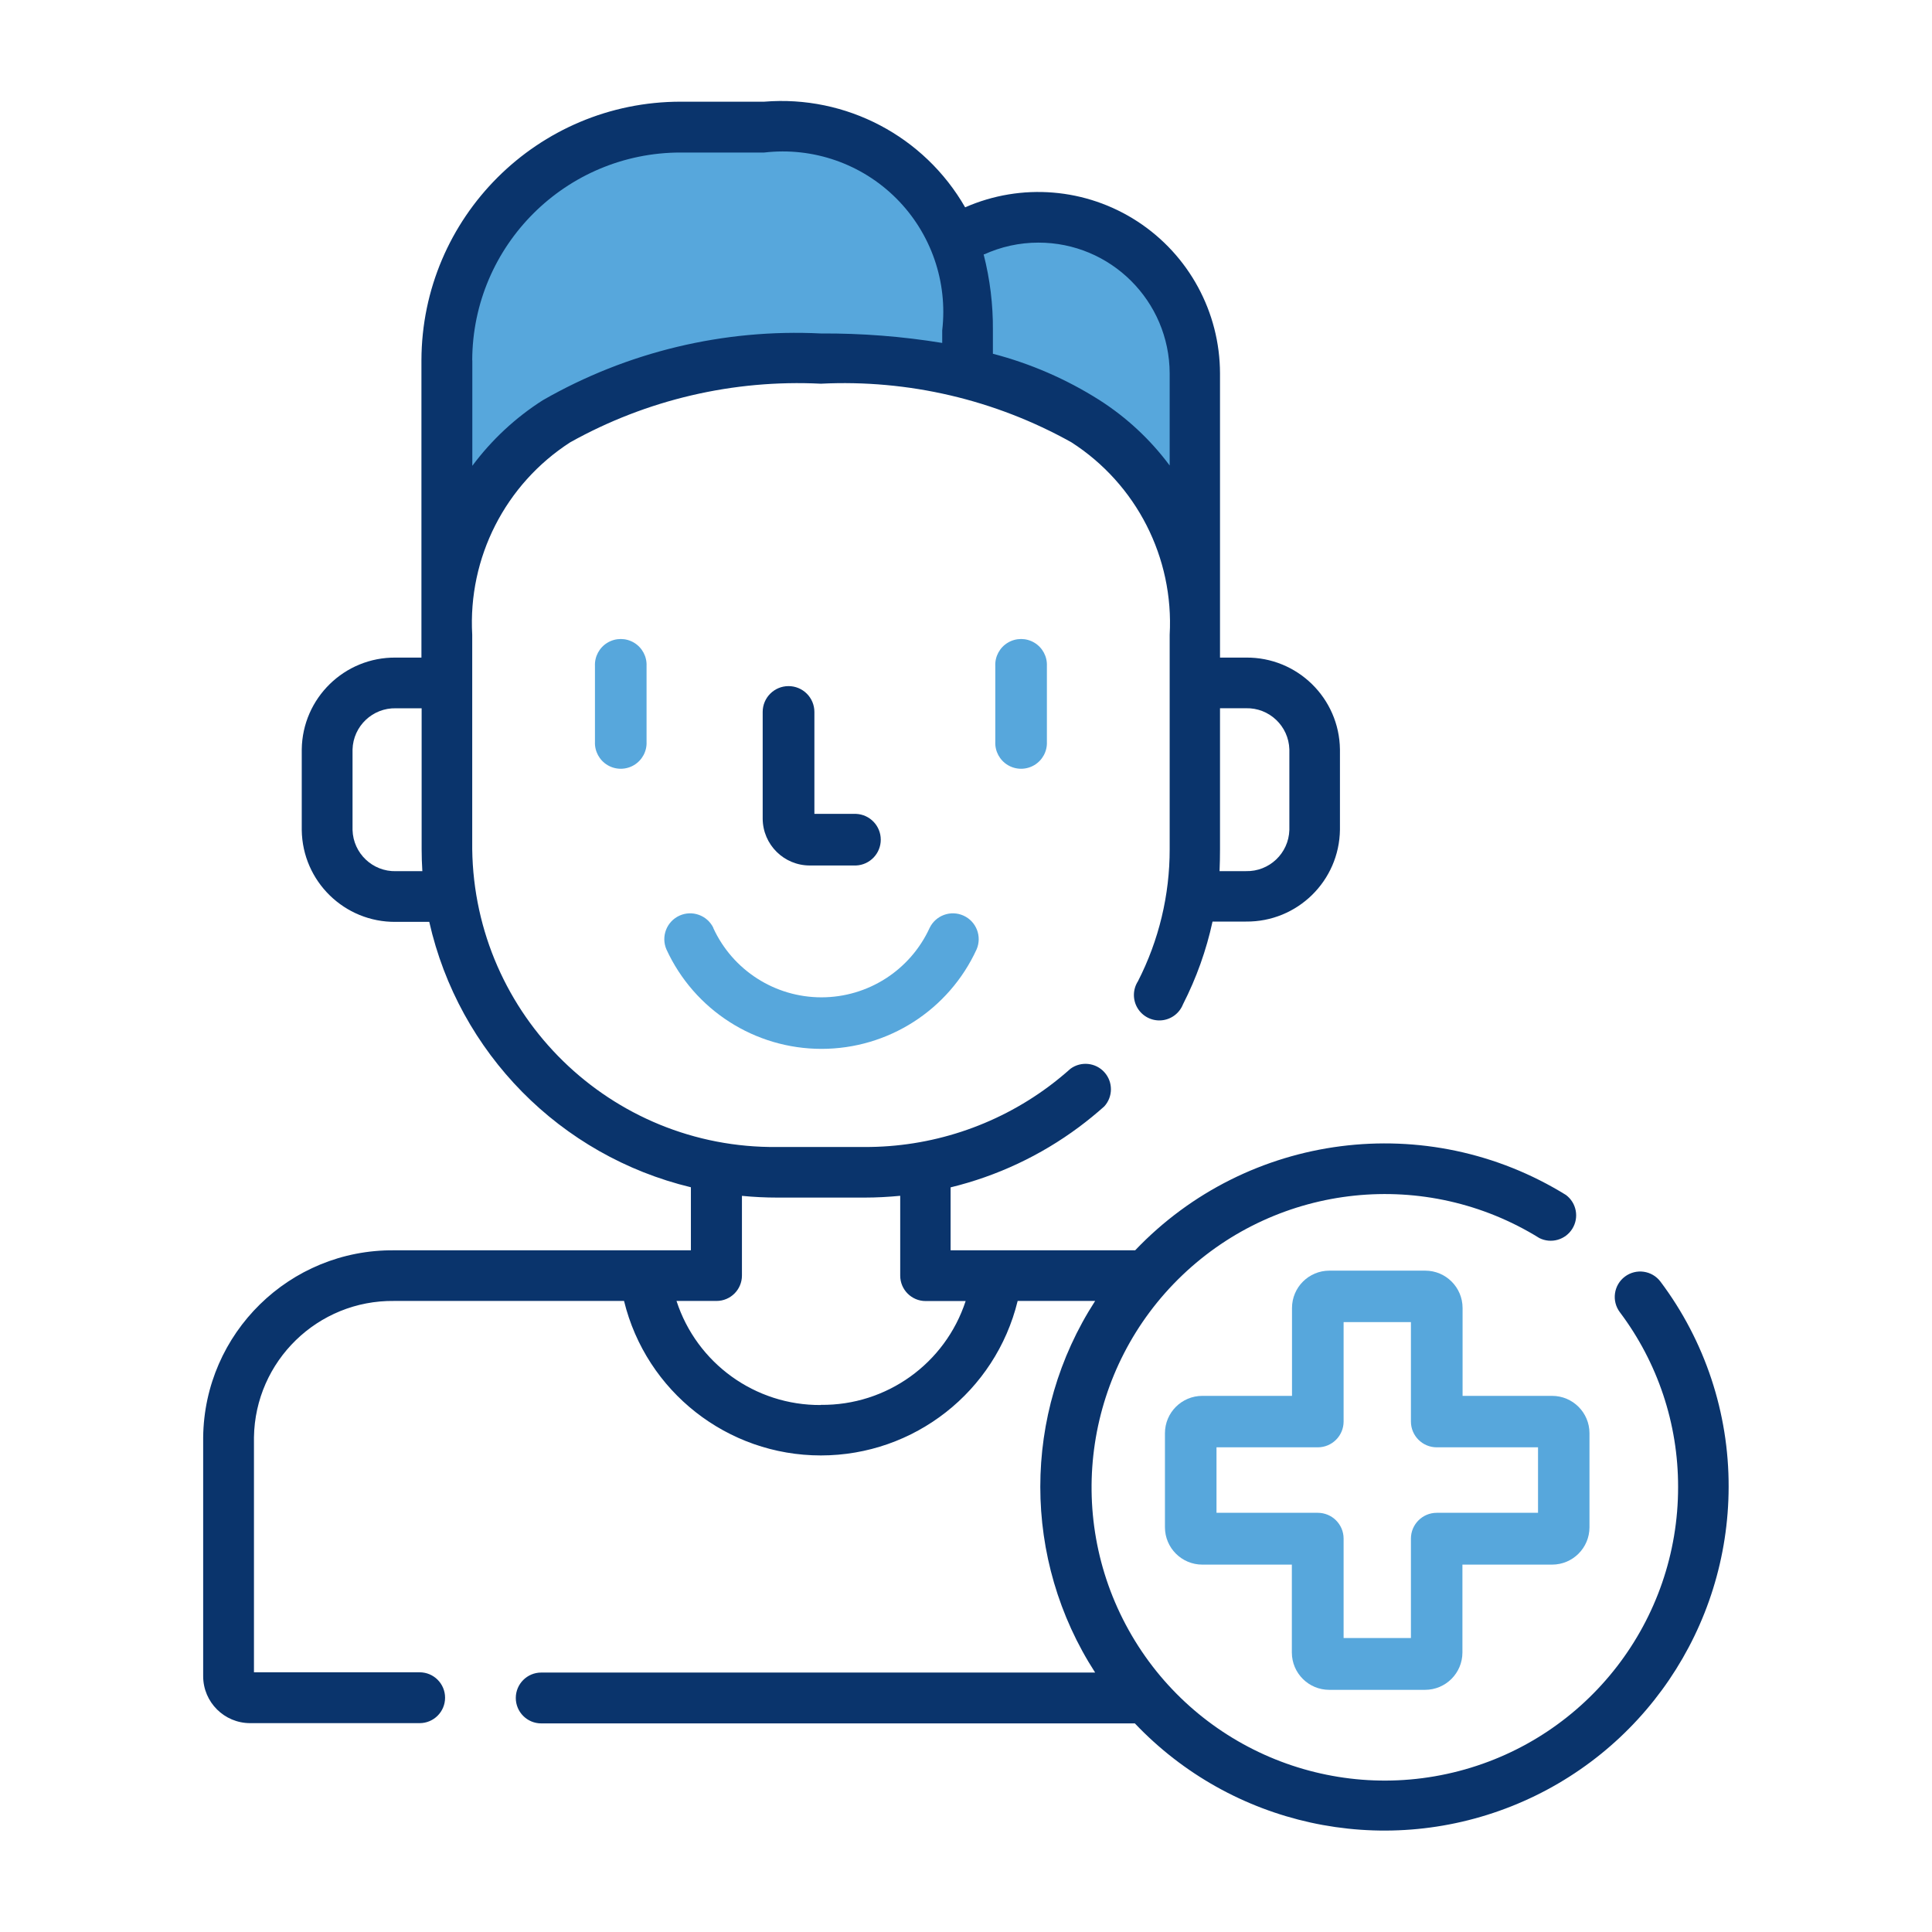
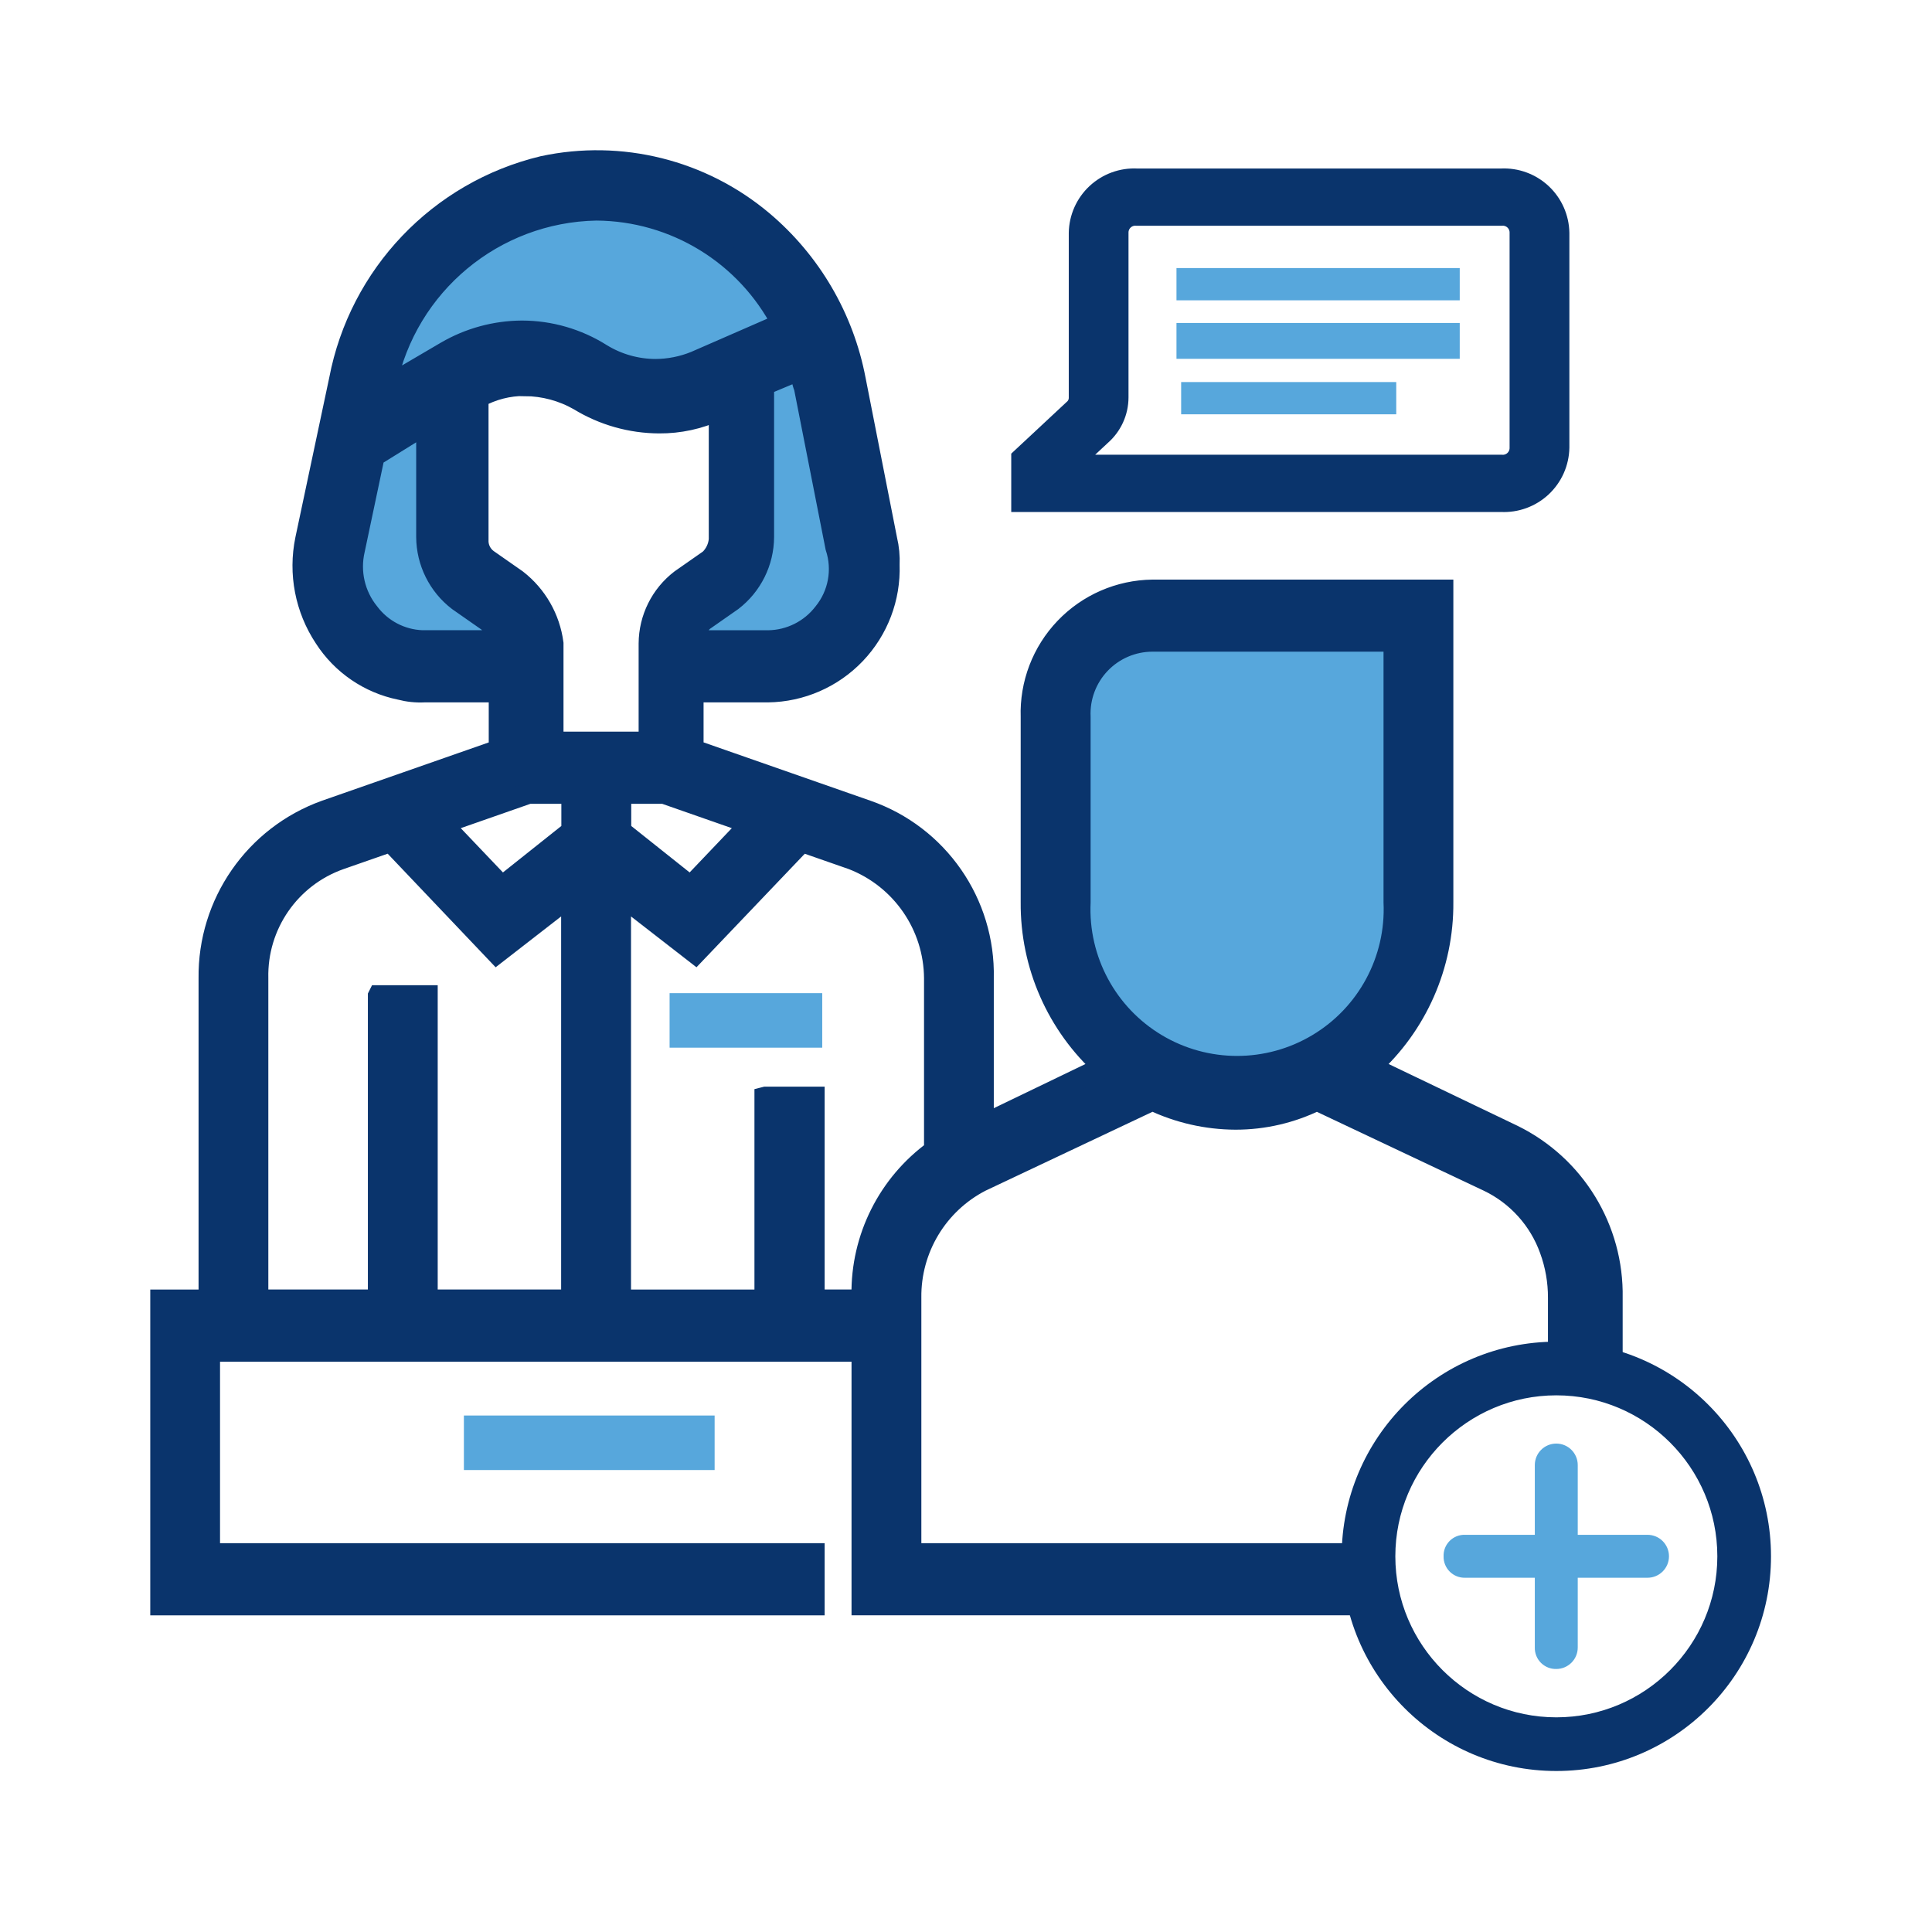
- <svg xmlns="http://www.w3.org/2000/svg" width="38" height="38" viewBox="0 0 38 38">
-   <g id="Add" transform="translate(-1364 -552)">
-     <rect id="Rectangle_2009" data-name="Rectangle 2009" width="38" height="38" transform="translate(1364 552)" fill="none" />
-     <g id="follow" transform="translate(1338.206 554)">
-       <path id="Path_1726" data-name="Path 1726" d="M34.659,8.019l.157.207c0-.015-1.6-7.568,4.79-7.688s5.454,4.2,5.454,4.2-.323-3.416,2.632-2.27,1.99,6.094,1.99,6.094A8,8,0,0,0,44.9,5.425,5.709,5.709,0,0,0,43,5.184c-3.954.543-4.312.516-4.312.516" transform="translate(-0.196)" fill="#57a7dc" />
-       <path id="Path_1720" data-name="Path 1720" d="M196.491,173.476a.508.508,0,0,0-.508.508v2.1a.926.926,0,0,0,.93.92h.907a.508.508,0,0,0,0-1.015H197v-2.005A.508.508,0,0,0,196.491,173.476Z" transform="translate(-155.188 -161.981)" fill="#0a346c" />
-       <path id="Path_1721" data-name="Path 1721" d="M146.027,160.239v1.491a.508.508,0,1,0,1.015,0v-1.491a.508.508,0,1,0-1.015,0Z" transform="translate(-108.531 -149.14)" fill="#57a7dc" />
-       <path id="Path_1722" data-name="Path 1722" d="M264.851,160.239v1.491a.508.508,0,1,0,1.015,0v-1.491a.508.508,0,1,0-1.015,0Z" transform="translate(-219.481 -149.14)" fill="#57a7dc" />
-       <path id="Path_1723" data-name="Path 1723" d="M58.454,23.209a.5.5,0,1,0-.8.6A5.7,5.7,0,0,1,58.8,27.245a5.768,5.768,0,1,1-2.729-4.894.5.5,0,0,0,.524-.847,6.778,6.778,0,0,0-8.474,1.088H44.491V21.354a7,7,0,0,0,2.522-1.184c.172-.128.34-.265.5-.408a.5.5,0,0,0-.663-.742c-.137.122-.281.24-.429.35a6.04,6.04,0,0,1-3.626,1.19H41.082a5.937,5.937,0,0,1-6-5.858V10.485A4.222,4.222,0,0,1,37.009,6.7a9.174,9.174,0,0,1,4.93-1.153A9.173,9.173,0,0,1,46.868,6.7,4.222,4.222,0,0,1,48.8,10.485V14.7a5.686,5.686,0,0,1-.624,2.6.5.5,0,1,0,.886.453,6.693,6.693,0,0,0,.581-1.627H50.3a1.83,1.83,0,0,0,1.849-1.807V12.741A1.83,1.83,0,0,0,50.3,10.934H49.79V5.345a3.575,3.575,0,0,0-5.013-3.267A4.165,4.165,0,0,0,40.826,0H39.183a5.1,5.1,0,0,0-5.1,5.086v5.848h-.505a1.83,1.83,0,0,0-1.849,1.807v1.584a1.83,1.83,0,0,0,1.849,1.807h.659a6.942,6.942,0,0,0,5.146,5.22v1.24h-5.84a3.721,3.721,0,0,0-3.753,3.679v4.7a.924.924,0,0,0,.926.921h3.332a.5.5,0,0,0,0-1H30.789V26.27a2.724,2.724,0,0,1,2.758-2.682h4.521a3.985,3.985,0,0,0,7.742,0h1.524a6.73,6.73,0,0,0,0,7.309H36.439a.5.5,0,0,0,0,1H48.115a6.77,6.77,0,0,0,11.679-4.648A6.69,6.69,0,0,0,58.454,23.209ZM49.79,14.7V11.93H50.3a.834.834,0,0,1,.854.81v1.584a.834.834,0,0,1-.854.81h-.519Q49.79,14.919,49.79,14.7ZM46.215,2.772A2.58,2.58,0,0,1,48.8,5.345V7.156a5.228,5.228,0,0,0-1.386-1.29,7.4,7.4,0,0,0-2.091-.908V4.494a5.824,5.824,0,0,0-.181-1.486,2.57,2.57,0,0,1,1.077-.236ZM35.082,5.086A4.1,4.1,0,0,1,39.183,1h1.643a3.155,3.155,0,0,1,3.5,3.5v.245a14.289,14.289,0,0,0-2.385-.186,9.994,9.994,0,0,0-5.471,1.313,5.228,5.228,0,0,0-1.386,1.29V5.086Zm-1.5,10.049a.834.834,0,0,1-.854-.81V12.741a.834.834,0,0,1,.854-.81h.505V14.7c0,.146.005.291.014.434h-.519Zm8.357,10.5A2.963,2.963,0,0,1,39.1,23.588h.787a.5.5,0,0,0,.5-.5V21.521q.346.034.7.034H42.8c.236,0,.469-.013.7-.035V23.09a.5.5,0,0,0,.5.5h.787A2.963,2.963,0,0,1,41.939,25.632Z" fill="#0a346c" />
-       <path id="Path_1724" data-name="Path 1724" d="M324.258,351.841v-1.729a.735.735,0,0,0-.735-.734h-1.885a.735.735,0,0,0-.735.734v1.729h-1.764a.735.735,0,0,0-.735.734v1.851a.735.735,0,0,0,.735.734H320.9v1.729a.735.735,0,0,0,.735.734h1.885a.735.735,0,0,0,.735-.734v-1.729h1.764a.735.735,0,0,0,.735-.734v-1.851a.735.735,0,0,0-.735-.734Zm1.484,2.3h-1.992a.508.508,0,0,0-.508.508v1.955h-1.324v-1.955a.508.508,0,0,0-.508-.508h-1.992v-1.288h1.992a.508.508,0,0,0,.508-.508v-1.955h1.324v1.955a.508.508,0,0,0,.508.508h1.992Z" transform="translate(-269.697 -326.386)" fill="#57a7dc" />
-       <path id="Path_1725" data-name="Path 1725" d="M168.151,240.946a.508.508,0,0,0-.924.422,3.356,3.356,0,0,0,6.1,0,.508.508,0,0,0-.924-.422,2.341,2.341,0,0,1-4.255,0Z" transform="translate(-128.325 -224.694)" fill="#57a7dc" />
+ <svg xmlns="http://www.w3.org/2000/svg" width="36" height="36" viewBox="0 0 36 36">
+   <g id="Add_Enquiry" data-name="Add Enquiry" transform="translate(23.791 30.791)">
+     <rect id="Rectangle_2011" data-name="Rectangle 2011" width="36" height="36" transform="translate(-23.791 -30.791)" fill="none" />
+     <g id="Group_4235" data-name="Group 4235" transform="translate(-20.791 -29.243)">
+       <g id="Ppl" transform="translate(0 1.452)">
+         <path id="Path_1746" data-name="Path 1746" d="M-16078.165-1345.417h-2.725a2.765,2.765,0,0,1-.877-2.357c.163-1.511,1.122-6.179,4.307-6.082s4.208,2.015,4.208,2.015,2.341,5.233.537,6.3a2.135,2.135,0,0,1-2.877-.292l1.5-1.511-.261-3.412-2.827.195h-2.568l.358,3.12Z" transform="translate(16084.979 1354.526)" fill="#57a7dc" />
+         <path id="Path_1747" data-name="Path 1747" d="M18.165,8.365c1.122-.114,5.232,0,5.232,0v5.98s-1.171,2.828-3.283,2.844-3.265-2.762-3.265-2.762l-.131-4.794A1.8,1.8,0,0,1,18.165,8.365Z" transform="translate(0 0.182)" fill="#57a7dc" />
+         <path id="Subtraction_4" data-name="Subtraction 4" d="M12.166,26.9H0V21.229H.9v-6a3.271,3.271,0,0,1,2.163-3.119l3.244-1.134V9.888h-1.4a1.481,1.481,0,0,1-.45-.047A2.191,2.191,0,0,1,3.053,8.88,2.42,2.42,0,0,1,2.7,7.053l.631-2.977A5.06,5.06,0,0,1,7.119.106a4.788,4.788,0,0,1,4.088,1.019,5.109,5.109,0,0,1,1.725,2.951l.586,2.977a1.69,1.69,0,0,1,.045.473A2.285,2.285,0,0,1,11.31,9.888h-1.4v1.087l3.244,1.134a3.224,3.224,0,0,1,2.164,3.119v2.74l2.253-1.086a4.086,4.086,0,0,1-1.352-3.072v-3.45A2.285,2.285,0,0,1,18.474,8h5.407V13.81a4.085,4.085,0,0,1-1.352,3.072l2.659,1.275a3.3,3.3,0,0,1,1.848,3.025v1.586a3.5,3.5,0,0,0-.992-.157V21.182a2.59,2.59,0,0,0-.158-.9,2.26,2.26,0,0,0-1.148-1.274l-3.2-1.512a3.411,3.411,0,0,1-1.515.354,3.627,3.627,0,0,1-1.549-.354l-3.2,1.512a2.414,2.414,0,0,0-1.306,2.174v4.773H22.5c0,.048,0,.1,0,.156a3.519,3.519,0,0,0,.089.788H13.067V22.174H.9v3.781H12.166V26.9Zm-.9-9.452h.9v3.78h.9v-.094a3.267,3.267,0,0,1,1.352-2.694V15.228a2.4,2.4,0,0,0-1.532-2.221l-.946-.33L9.958,14.755l-1.4-1.087v7.561h2.7V17.45Zm-7.21-1.89h.9v5.67h2.7V13.668l-1.4,1.087L4.28,12.676l-.946.33A2.3,2.3,0,0,0,1.8,15.228v6H4.055V15.56ZM18.474,8.943a1.355,1.355,0,0,0-1.352,1.418v3.45a2.932,2.932,0,1,0,5.858,0V8.943ZM8.562,11.778v.709l1.307,1.04,1.126-1.182-1.622-.567Zm-1.713,0-1.622.567,1.126,1.182,1.307-1.04v-.709H6.849Zm-.069-7.6a1.787,1.787,0,0,0-.877.225V7.053a.438.438,0,0,0,.18.378l.541.378A1.79,1.79,0,0,1,7.3,8.99v1.843H9.1V8.99a1.5,1.5,0,0,1,.586-1.181l.541-.378a.589.589,0,0,0,.18-.378V4.643h-.045a2.537,2.537,0,0,1-1.08.233,2.875,2.875,0,0,1-1.488-.422A2.068,2.068,0,0,0,6.78,4.181ZM11.9,3.887h0l-.676.283V7.006a1.5,1.5,0,0,1-.586,1.182l-.541.378a.6.6,0,0,0-.18.378h1.4a1.33,1.33,0,0,0,1.036-.52,1.3,1.3,0,0,0,.226-1.229l-.586-2.977a.707.707,0,0,1-.045-.165A.707.707,0,0,0,11.9,3.887Zm-6.94.992h0l-.991.615L3.6,7.242a1.375,1.375,0,0,0,.271,1.181,1.307,1.307,0,0,0,.991.52h1.4a.433.433,0,0,0-.18-.378l-.541-.378a1.5,1.5,0,0,1-.586-1.182V4.879ZM8.111.91A4.079,4.079,0,0,0,4.19,4.171v.047l1.127-.661a2.829,2.829,0,0,1,1.409-.384A2.768,2.768,0,0,1,8.2,3.6a1.943,1.943,0,0,0,1.012.289,1.985,1.985,0,0,0,.746-.148l1.622-.708A3.933,3.933,0,0,0,8.111.91Z" transform="translate(0 0)" fill="#0a346c" stroke="#0a346c" stroke-width="0.4" />
+         <g id="Path_1748" data-name="Path 1748" transform="translate(22 22)" fill="none">
+           <path d="M4,0A4,4,0,1,1,0,4,4,4,0,0,1,4,0Z" stroke="none" />
+           <path d="M 4 1 C 2.346 1 1 2.346 1 4 C 1 5.654 2.346 7 4 7 C 5.654 7 7 5.654 7 4 C 7 2.346 5.654 1 4 1 M 4 0 C 6.209 0 8 1.791 8 4 C 8 6.209 6.209 8 4 8 C 1.791 8 0 6.209 0 4 C 0 1.791 1.791 0 4 0 Z" stroke="none" fill="#0a346c" />
+         </g>
+         <rect id="Rectangle_15" data-name="Rectangle 15" width="4.672" height="1.016" transform="translate(5.644 23.376)" fill="#57a7dc" />
+         <rect id="Rectangle_19" data-name="Rectangle 19" width="2.844" height="1.016" transform="translate(9.477 15.506)" fill="#57a7dc" />
+         <g id="Icon_ionic-ios-add-circle-outline" data-name="Icon ionic-ios-add-circle-outline" transform="translate(24 24)">
+           <path id="Path_1745" data-name="Path 1745" d="M14.211,12.211h-1.4v-1.4a.3.3,0,1,0-.6,0v1.4h-1.4a.288.288,0,0,0-.3.3.291.291,0,0,0,.3.3h1.4v1.4a.291.291,0,0,0,.3.3.3.3,0,0,0,.3-.3v-1.4h1.4a.3.3,0,1,0,0-.6Z" transform="translate(-10.512 -10.512)" fill="#57a7dc" stroke="#57a7dc" stroke-width="0.2" />
+         </g>
+       </g>
+       <g id="Msg" transform="translate(16.043 1.792)">
+         <path id="Path_41" data-name="Path 41" d="M42.929,2H36.143a1.019,1.019,0,0,0-1.071,1V6.067a.294.294,0,0,1-.107.233L34,7.2V8h8.929A1.019,1.019,0,0,0,44,7V3A1.019,1.019,0,0,0,42.929,2Zm.357,5a.327.327,0,0,1-.357.333H34.857l.607-.567a.93.93,0,0,0,.321-.7V3a.327.327,0,0,1,.357-.333h6.786A.327.327,0,0,1,43.286,3Z" transform="translate(-34 -2)" fill="#0a346c" stroke="#0a346c" stroke-width="0.4" />
+         <rect id="Rectangle_16" data-name="Rectangle 16" width="5.278" height="0.601" transform="translate(2.879 1.655)" fill="#57a7dc" />
+         <rect id="Rectangle_17" data-name="Rectangle 17" width="5.278" height="0.668" transform="translate(2.879 2.678)" fill="#57a7dc" />
+         <rect id="Rectangle_18" data-name="Rectangle 18" width="4.008" height="0.601" transform="translate(2.966 3.779)" fill="#57a7dc" />
+       </g>
    </g>
  </g>
</svg>
